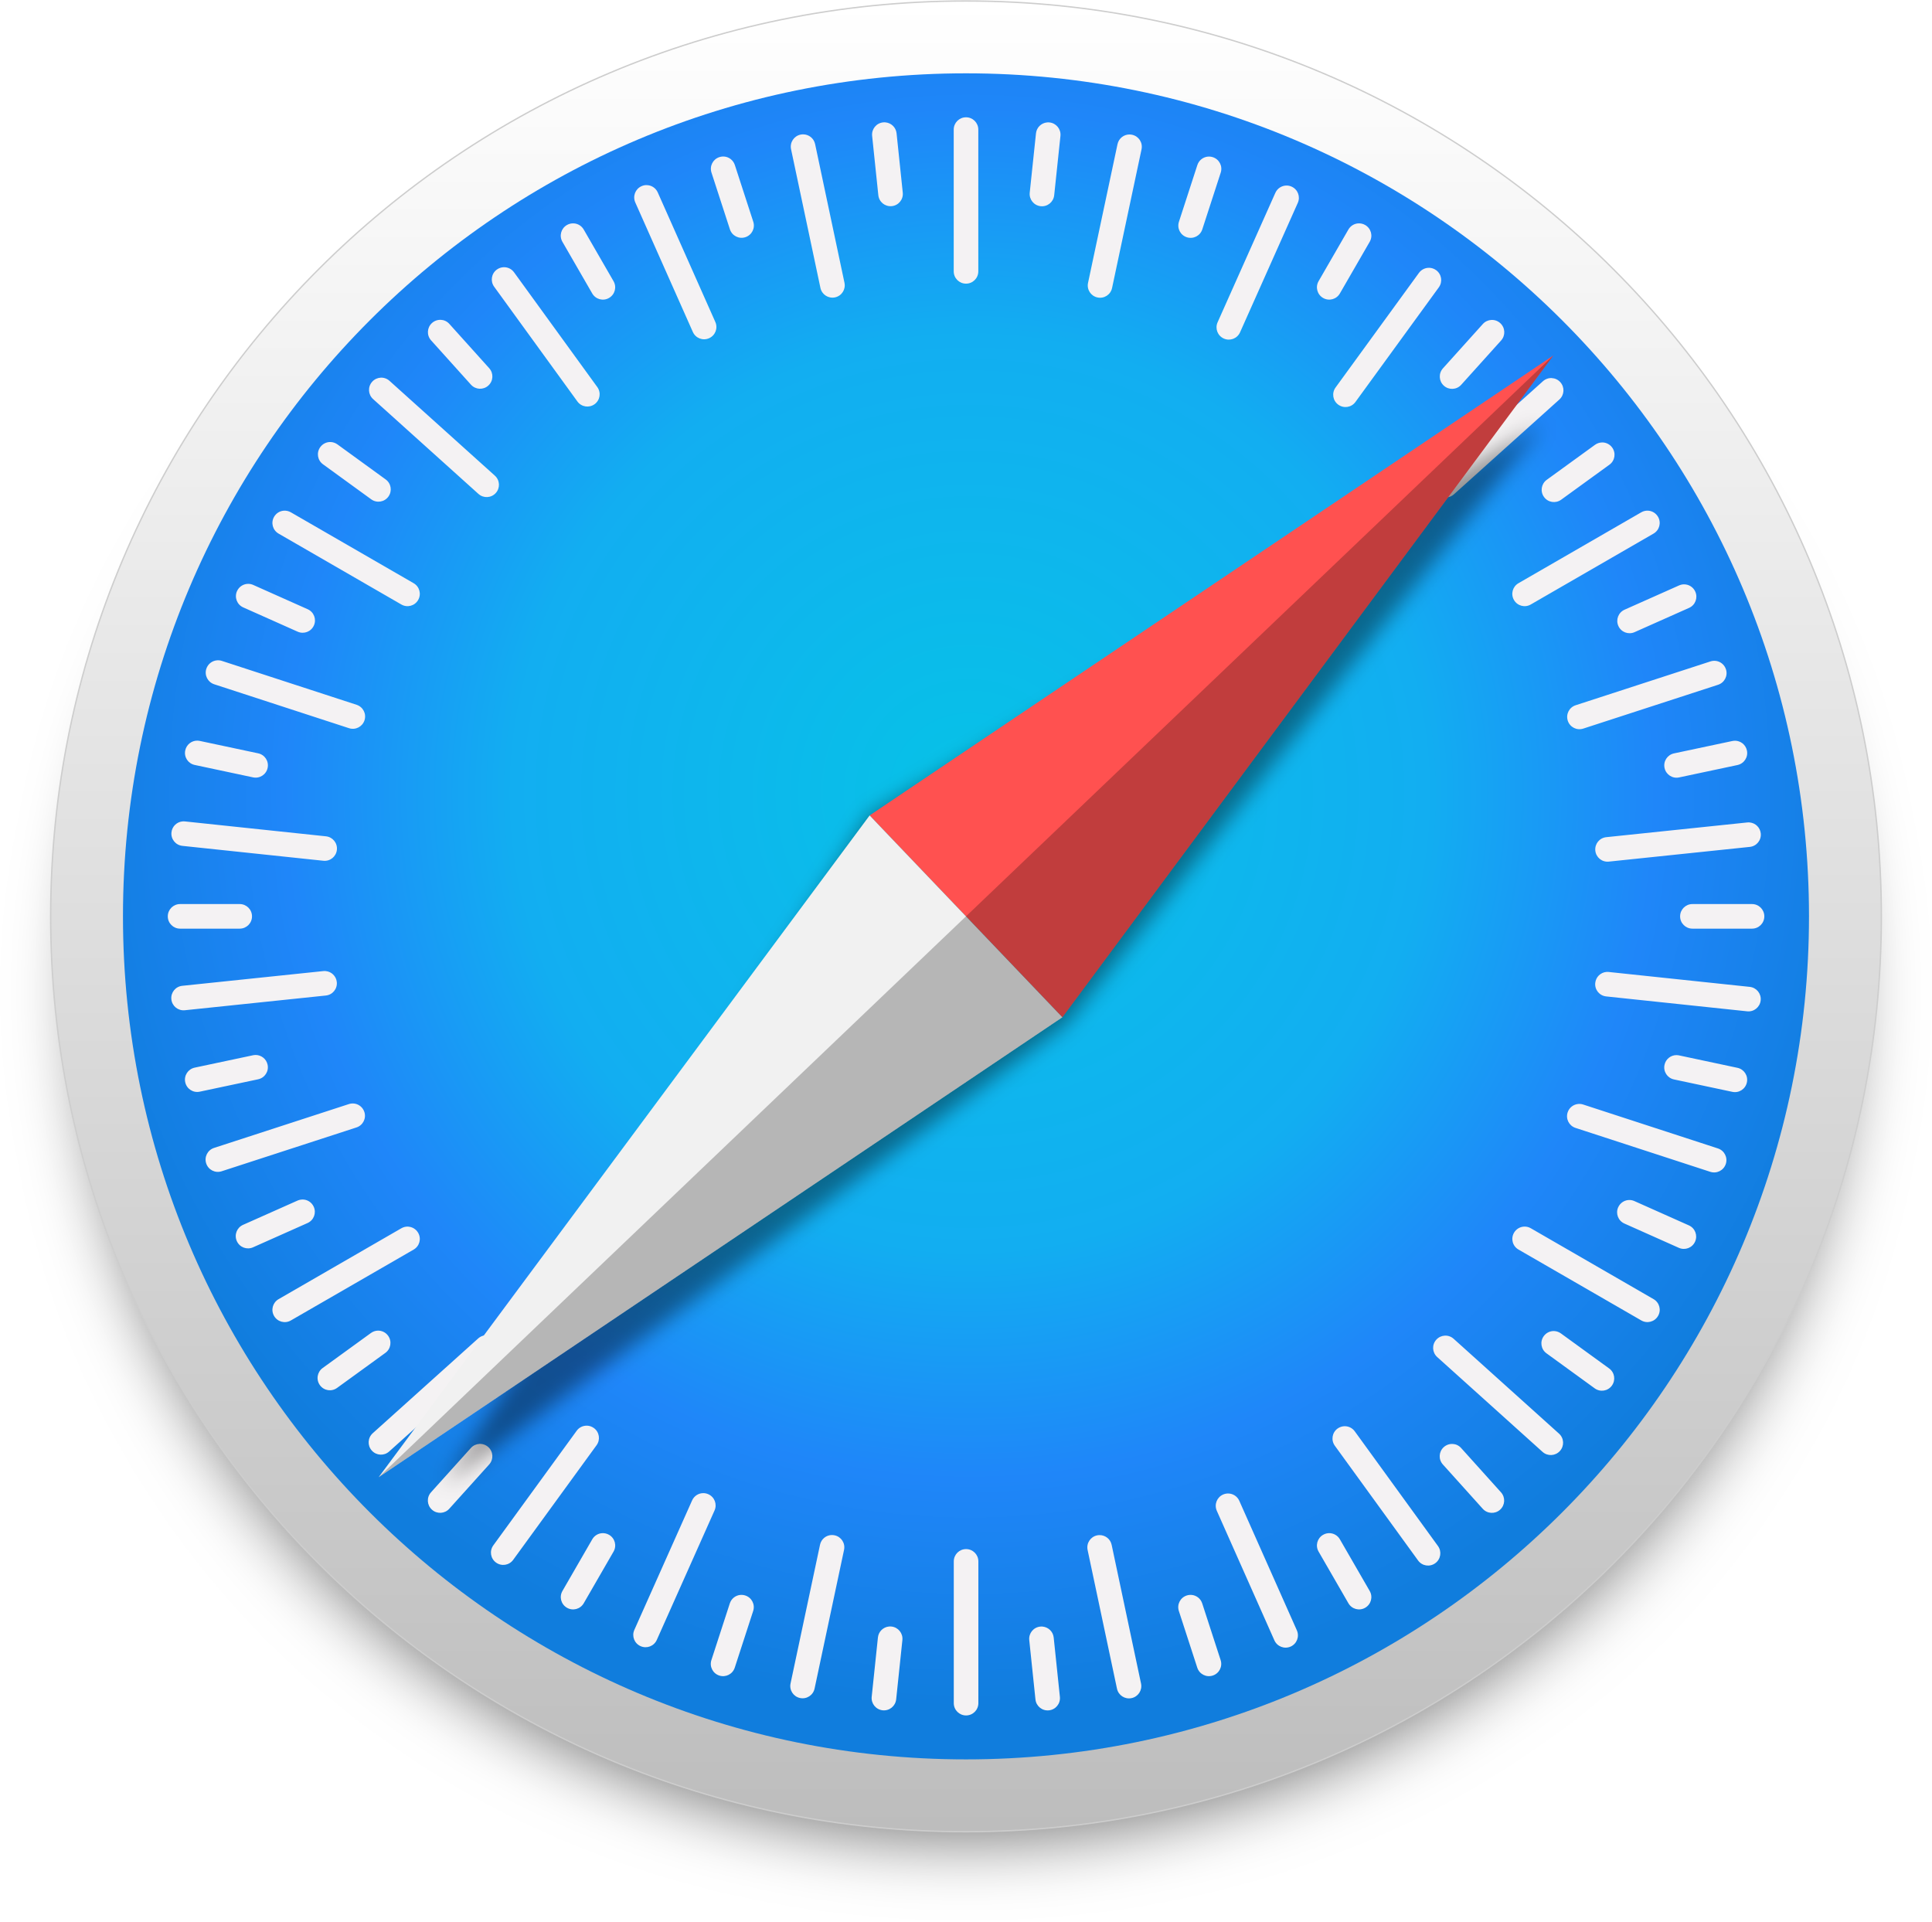
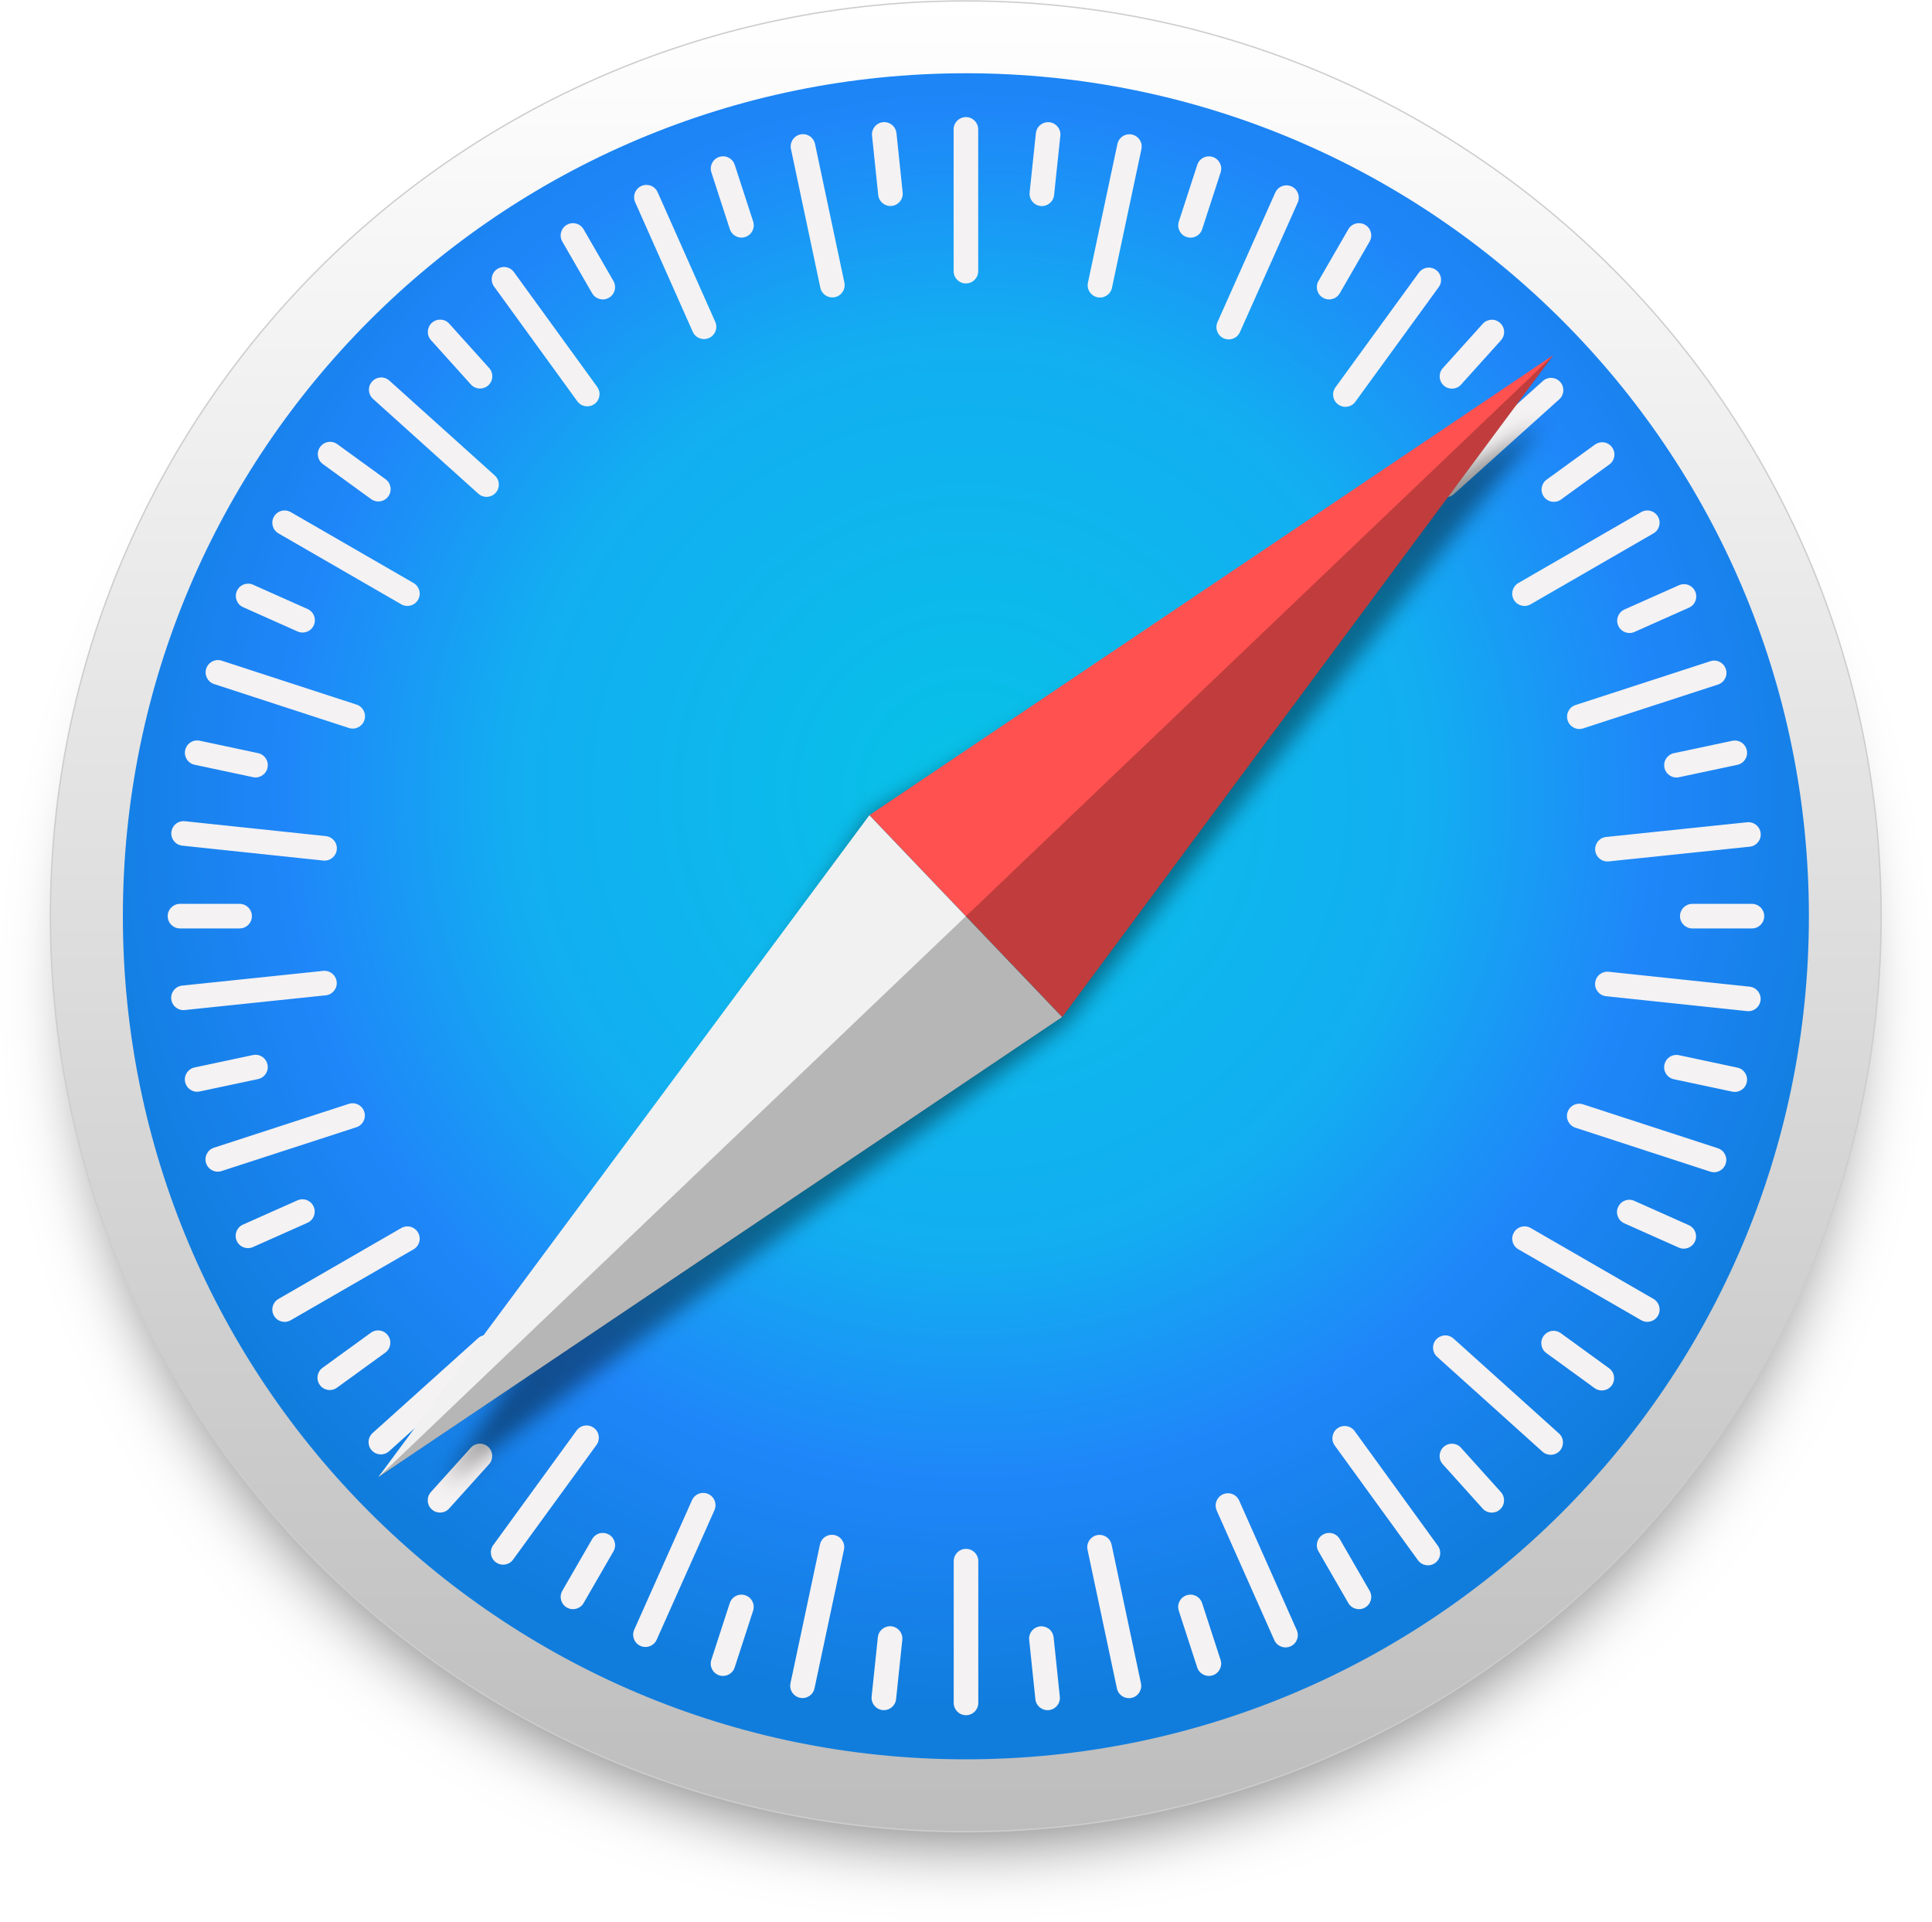
- <svg xmlns="http://www.w3.org/2000/svg" xmlns:xlink="http://www.w3.org/1999/xlink" width="66.166mm" height="65.804mm" viewBox="0 0 66.166 65.804" version="1.1" id="svg8">
-   <defs id="defs2">
-     <linearGradient id="linearGradient2135">
-       <stop style="stop-color:#06c2e7;stop-opacity:1" offset="0" id="stop2131" />
-       <stop id="stop2143" offset="0.25" style="stop-color:#0db8ec;stop-opacity:1" />
-       <stop id="stop2139" offset="0.5" style="stop-color:#12aef1;stop-opacity:1" />
-       <stop style="stop-color:#1f86f9;stop-opacity:1" offset="0.75" id="stop2141" />
-       <stop style="stop-color:#107ddd;stop-opacity:1" offset="1" id="stop2133" />
+ <svg xmlns="http://www.w3.org/2000/svg" version="1.1" viewBox="0 0 66.166 65.804">
+   <defs>
+     <linearGradient id="b" x1="412.98" x2="412.98" y1="237.61" y2="59.392" gradientTransform="matrix(.35154 0 0 .35154 206.79 159.77)" gradientUnits="userSpaceOnUse">
+       <stop stop-color="#bdbdbd" offset="0" />
+       <stop stop-color="#fff" offset="1" />
    </linearGradient>
-     <linearGradient id="linearGradient2127">
-       <stop style="stop-color:#bdbdbd;stop-opacity:1" offset="0" id="stop2123" />
-       <stop style="stop-color:#ffffff;stop-opacity:1" offset="1" id="stop2125" />
-     </linearGradient>
-     <linearGradient xlink:href="#linearGradient2127" id="linearGradient2129" x1="412.975" y1="237.608" x2="412.975" y2="59.392" gradientUnits="userSpaceOnUse" gradientTransform="matrix(0.3515427,0,0,0.3515427,206.7902,159.7726)" />
-     <radialGradient xlink:href="#linearGradient2135" id="radialGradient2137" cx="413.061" cy="136.818" fx="413.061" fy="136.818" r="82.125" gradientUnits="userSpaceOnUse" gradientTransform="matrix(0.381433,0,0,0.381433,194.5447,155.5804)" />
-     <filter style="color-interpolation-filters:sRGB" id="filter2222" x="-0.021" width="1.042" y="-0.022" height="1.045">
-       <feGaussianBlur stdDeviation="0.958" id="feGaussianBlur2224" />
+     <radialGradient id="a" cx="413.06" cy="136.82" r="82.125" gradientTransform="matrix(.38143 0 0 .38143 194.54 155.58)" gradientUnits="userSpaceOnUse">
+       <stop stop-color="#06c2e7" offset="0" />
+       <stop stop-color="#0db8ec" offset=".25" />
+       <stop stop-color="#12aef1" offset=".5" />
+       <stop stop-color="#1f86f9" offset=".75" />
+       <stop stop-color="#107ddd" offset="1" />
+     </radialGradient>
+     <filter id="d" x="-.021" y="-.022" width="1.042" height="1.045" color-interpolation-filters="sRGB">
+       <feGaussianBlur stdDeviation="0.958" />
    </filter>
-     <filter style="color-interpolation-filters:sRGB" id="filter2248" x="-0.048" width="1.096" y="-0.048" height="1.096">
-       <feGaussianBlur stdDeviation="3.564" id="feGaussianBlur2250" />
+     <filter id="c" x="-.048" y="-.048" width="1.096" height="1.096" color-interpolation-filters="sRGB">
+       <feGaussianBlur stdDeviation="3.564" />
    </filter>
  </defs>
-   <g id="layer1" transform="translate(-318.8856,-180.595)">
-     <g id="g2858">
-       <path transform="matrix(0.3386464,0,0,0.3260946,212.1161,166.1167)" style="opacity:0.53;fill:#000000;fill-opacity:1;stroke:none;stroke-width:2.931;stroke-linecap:round;stroke-linejoin:round;stroke-miterlimit:4;stroke-dasharray:none;stroke-dashoffset:0;stroke-opacity:1;paint-order:markers stroke fill;filter:url(#filter2248)" d="M 502.083,148.5 A 89.108,89.108 0 0 1 412.975,237.608 89.108,89.108 0 0 1 323.867,148.5 89.108,89.108 0 0 1 412.975,59.392 89.108,89.108 0 0 1 502.083,148.5 Z" id="path2226" />
-       <path id="path826" d="m 383.294,211.977 a 31.325,31.325 0 0 1 -31.325,31.325 31.325,31.325 0 0 1 -31.325,-31.325 31.325,31.325 0 0 1 31.325,-31.325 31.325,31.325 0 0 1 31.325,31.325 z" style="opacity:1;fill:url(#linearGradient2129);fill-opacity:1;stroke:#cdcdcd;stroke-width:0.093;stroke-linecap:round;stroke-linejoin:round;stroke-miterlimit:4;stroke-dasharray:none;stroke-dashoffset:0;stroke-opacity:1;paint-order:markers stroke fill" />
-       <path id="circle828" d="m 380.839,211.977 a 28.871,28.871 0 0 1 -28.871,28.871 28.871,28.871 0 0 1 -28.871,-28.871 28.871,28.871 0 0 1 28.871,-28.871 28.871,28.871 0 0 1 28.871,28.871 z" style="opacity:1;fill:url(#radialGradient2137);fill-opacity:1;stroke:none;stroke-width:0.95;stroke-linecap:round;stroke-linejoin:round;stroke-miterlimit:4;stroke-dasharray:none;stroke-dashoffset:0;stroke-opacity:1;paint-order:markers stroke fill" />
-       <path id="rect830" d="m 351.969,184.612 c -0.233,0 -0.421,0.188 -0.421,0.421 v 4.855 c 0,0.233 0.188,0.421 0.421,0.421 0.233,0 0.421,-0.188 0.421,-0.421 v -4.855 c 0,-0.233 -0.188,-0.421 -0.421,-0.421 z m -2.754,0.174 c -0.028,-0.003 -0.057,-0.003 -0.086,3.5e-4 -0.232,0.024 -0.399,0.23 -0.375,0.462 l 0.212,2.031 c 0.024,0.232 0.23,0.399 0.462,0.375 0.232,-0.024 0.399,-0.23 0.375,-0.462 l -0.212,-2.031 c -0.021,-0.203 -0.182,-0.356 -0.377,-0.375 z m 5.527,0.002 c -0.195,0.019 -0.356,0.172 -0.377,0.375 l -0.214,2.031 c -0.024,0.232 0.143,0.438 0.375,0.463 0.232,0.024 0.438,-0.143 0.463,-0.375 l 0.214,-2.031 c 0.024,-0.232 -0.143,-0.438 -0.375,-0.463 -0.029,-0.003 -0.058,-0.003 -0.085,-5.2e-4 z m -8.355,0.408 c -0.028,2.2e-4 -0.057,0.003 -0.085,0.009 -0.228,0.048 -0.373,0.271 -0.325,0.499 l 1.006,4.75 c 0.048,0.228 0.271,0.373 0.499,0.325 0.228,-0.048 0.373,-0.271 0.325,-0.499 l -1.006,-4.75 c -0.042,-0.2 -0.218,-0.335 -0.414,-0.334 z m 11.184,0.004 c -0.196,-0.002 -0.372,0.134 -0.414,0.334 l -1.009,4.749 c -0.049,0.228 0.096,0.451 0.324,0.499 0.228,0.049 0.451,-0.096 0.499,-0.324 l 1.009,-4.749 c 0.049,-0.228 -0.096,-0.451 -0.324,-0.499 -0.029,-0.006 -0.057,-0.009 -0.085,-0.009 z m -13.883,0.757 c -0.054,-0.005 -0.111,0.001 -0.166,0.019 -0.222,0.072 -0.342,0.308 -0.27,0.53 l 0.631,1.942 c 0.072,0.222 0.309,0.342 0.53,0.27 0.222,-0.072 0.342,-0.309 0.27,-0.53 l -0.631,-1.942 c -0.054,-0.166 -0.201,-0.276 -0.364,-0.29 z m 16.568,0.001 c -0.163,0.014 -0.31,0.123 -0.364,0.29 l -0.631,1.942 c -0.072,0.222 0.048,0.458 0.27,0.53 0.222,0.072 0.458,-0.048 0.53,-0.27 l 0.631,-1.942 c 0.072,-0.222 -0.048,-0.458 -0.27,-0.53 -0.055,-0.018 -0.112,-0.024 -0.166,-0.019 z m -19.237,0.976 c -0.055,0.001 -0.11,0.013 -0.163,0.037 -0.213,0.095 -0.308,0.342 -0.214,0.556 l 1.972,4.437 c 0.095,0.213 0.342,0.308 0.556,0.214 0.213,-0.095 0.309,-0.342 0.214,-0.556 l -1.972,-4.437 c -0.071,-0.16 -0.228,-0.254 -0.392,-0.25 z m 21.937,0.015 c -0.164,-0.003 -0.321,0.09 -0.393,0.25 l -1.978,4.434 c -0.095,0.213 -4e-5,0.461 0.213,0.556 0.213,0.095 0.461,5e-5 0.556,-0.213 l 1.978,-4.434 c 0.095,-0.213 5e-5,-0.461 -0.213,-0.556 -0.053,-0.024 -0.109,-0.036 -0.163,-0.037 z m -24.415,1.296 c -0.081,-0.006 -0.164,0.012 -0.24,0.056 -0.202,0.117 -0.271,0.373 -0.154,0.575 l 1.021,1.769 c 0.117,0.202 0.373,0.271 0.575,0.154 0.202,-0.117 0.271,-0.373 0.154,-0.575 l -1.021,-1.769 c -0.073,-0.126 -0.2,-0.2 -0.335,-0.21 z m 26.859,0 c -0.135,0.009 -0.262,0.084 -0.335,0.21 l -1.021,1.769 c -0.117,0.202 -0.048,0.458 0.154,0.575 0.202,0.117 0.458,0.048 0.575,-0.154 l 1.021,-1.769 c 0.117,-0.202 0.048,-0.458 -0.154,-0.575 -0.076,-0.044 -0.159,-0.061 -0.24,-0.056 z m -29.265,1.501 c -0.081,0.003 -0.162,0.029 -0.233,0.08 -0.189,0.137 -0.23,0.399 -0.093,0.588 l 2.851,3.93 c 0.137,0.189 0.399,0.23 0.588,0.094 0.189,-0.137 0.23,-0.399 0.093,-0.588 l -2.851,-3.93 c -0.086,-0.118 -0.22,-0.178 -0.355,-0.174 z m 31.701,0.021 c -0.135,-0.005 -0.269,0.056 -0.355,0.173 l -2.856,3.926 c -0.137,0.189 -0.096,0.451 0.093,0.588 0.189,0.137 0.451,0.096 0.588,-0.093 l 2.856,-3.926 c 0.137,-0.189 0.096,-0.451 -0.093,-0.588 -0.071,-0.051 -0.152,-0.078 -0.233,-0.081 z m -33.852,1.782 c -0.107,-0.006 -0.217,0.03 -0.304,0.108 -0.173,0.156 -0.187,0.421 -0.031,0.594 l 1.366,1.518 c 0.156,0.173 0.421,0.187 0.594,0.031 0.173,-0.156 0.187,-0.421 0.031,-0.595 l -1.366,-1.518 c -0.078,-0.087 -0.183,-0.134 -0.291,-0.139 z m 35.976,0.003 c -0.107,0.006 -0.213,0.052 -0.291,0.139 l -1.366,1.518 c -0.156,0.173 -0.142,0.439 0.031,0.595 0.173,0.156 0.438,0.142 0.594,-0.031 l 1.367,-1.518 c 0.156,-0.173 0.142,-0.439 -0.031,-0.595 -0.087,-0.078 -0.196,-0.114 -0.304,-0.108 z m -38.037,1.977 c -0.107,0.006 -0.213,0.052 -0.291,0.139 -0.156,0.173 -0.142,0.438 0.031,0.594 l 3.608,3.248 c 0.173,0.156 0.438,0.142 0.594,-0.031 0.156,-0.173 0.142,-0.438 -0.031,-0.594 l -3.609,-3.248 c -0.087,-0.078 -0.196,-0.114 -0.304,-0.108 z m 40.108,0.014 c -0.107,-0.006 -0.217,0.03 -0.304,0.108 l -3.611,3.246 c -0.173,0.156 -0.188,0.421 -0.032,0.594 0.156,0.173 0.421,0.188 0.595,0.032 l 3.611,-3.246 c 0.173,-0.156 0.188,-0.421 0.032,-0.594 -0.078,-0.087 -0.183,-0.134 -0.291,-0.139 z m -41.822,2.19 c -0.135,-0.005 -0.269,0.056 -0.355,0.174 -0.137,0.189 -0.096,0.451 0.093,0.588 l 1.652,1.2 c 0.189,0.137 0.451,0.096 0.588,-0.093 0.137,-0.189 0.096,-0.451 -0.093,-0.588 l -1.652,-1.2 c -0.071,-0.051 -0.152,-0.078 -0.233,-0.081 z m 43.535,0.015 c -0.081,0.003 -0.162,0.029 -0.233,0.08 l -1.653,1.199 c -0.189,0.137 -0.231,0.399 -0.094,0.588 0.137,0.189 0.399,0.23 0.588,0.093 l 1.653,-1.199 c 0.189,-0.137 0.23,-0.399 0.093,-0.588 -0.086,-0.118 -0.22,-0.178 -0.355,-0.174 z m -45.137,2.336 c -0.135,0.009 -0.262,0.084 -0.335,0.21 -0.117,0.202 -0.048,0.458 0.154,0.575 l 4.205,2.428 c 0.202,0.117 0.458,0.048 0.575,-0.154 0.117,-0.202 0.048,-0.458 -0.154,-0.575 l -4.205,-2.428 c -0.076,-0.044 -0.159,-0.061 -0.24,-0.056 z m 46.727,0 c -0.081,-0.006 -0.164,0.012 -0.24,0.056 l -4.205,2.428 c -0.202,0.117 -0.271,0.373 -0.154,0.575 0.117,0.202 0.373,0.271 0.575,0.154 l 4.205,-2.428 c 0.202,-0.117 0.271,-0.373 0.154,-0.575 -0.073,-0.126 -0.2,-0.2 -0.335,-0.21 z m -47.939,2.506 c -0.164,-0.004 -0.321,0.09 -0.393,0.25 -0.095,0.213 -6e-5,0.461 0.213,0.556 l 1.865,0.832 c 0.213,0.095 0.461,7e-5 0.556,-0.213 0.095,-0.213 -1.2e-4,-0.461 -0.213,-0.556 l -1.865,-0.832 c -0.053,-0.024 -0.109,-0.036 -0.163,-0.037 z m 49.158,0.017 c -0.055,10e-4 -0.11,0.013 -0.164,0.037 l -1.866,0.831 c -0.213,0.095 -0.308,0.343 -0.213,0.556 0.095,0.213 0.343,0.308 0.556,0.213 l 1.866,-0.831 c 0.213,-0.095 0.308,-0.343 0.213,-0.556 -0.071,-0.16 -0.228,-0.253 -0.392,-0.25 z m -50.237,2.602 c -0.163,0.014 -0.31,0.123 -0.364,0.289 -0.072,0.222 0.048,0.458 0.27,0.531 l 4.616,1.504 c 0.222,0.072 0.458,-0.048 0.531,-0.27 0.072,-0.222 -0.048,-0.458 -0.27,-0.531 l -4.616,-1.504 c -0.055,-0.018 -0.112,-0.024 -0.166,-0.019 z m 51.315,0.018 c -0.054,-0.005 -0.111,10e-4 -0.166,0.019 l -4.617,1.501 c -0.222,0.072 -0.342,0.309 -0.27,0.53 0.072,0.222 0.309,0.342 0.53,0.27 l 4.617,-1.501 c 0.222,-0.072 0.342,-0.309 0.27,-0.53 -0.054,-0.166 -0.201,-0.276 -0.364,-0.29 z m -51.987,2.732 c -0.196,-0.002 -0.372,0.134 -0.414,0.334 -0.049,0.228 0.096,0.451 0.324,0.499 l 1.998,0.425 c 0.228,0.049 0.451,-0.096 0.499,-0.324 0.049,-0.228 -0.096,-0.451 -0.324,-0.499 l -1.998,-0.425 c -0.029,-0.006 -0.057,-0.009 -0.085,-0.009 z m 52.655,0.004 c -0.028,2.3e-4 -0.056,0.004 -0.085,0.009 l -1.998,0.424 c -0.228,0.049 -0.373,0.271 -0.324,0.499 0.049,0.228 0.271,0.373 0.499,0.324 l 1.998,-0.424 c 0.228,-0.049 0.373,-0.271 0.324,-0.499 -0.042,-0.2 -0.218,-0.335 -0.414,-0.334 z m -53.164,2.762 c -0.195,0.019 -0.356,0.172 -0.377,0.375 -0.025,0.232 0.142,0.438 0.374,0.463 l 4.828,0.51 c 0.232,0.025 0.438,-0.142 0.463,-0.374 0.025,-0.232 -0.142,-0.438 -0.374,-0.463 l -4.828,-0.51 c -0.029,-0.003 -0.058,-0.003 -0.085,-3.5e-4 z m 53.676,0.036 c -0.028,-0.003 -0.057,-0.003 -0.086,3.5e-4 l -4.829,0.504 c -0.232,0.024 -0.399,0.23 -0.375,0.462 0.024,0.232 0.23,0.399 0.462,0.375 l 4.829,-0.504 c 0.232,-0.024 0.399,-0.23 0.375,-0.462 -0.021,-0.203 -0.182,-0.356 -0.377,-0.375 z m -53.758,2.795 c -0.233,0 -0.421,0.188 -0.421,0.421 0,0.233 0.188,0.421 0.421,0.421 h 2.042 c 0.233,0 0.421,-0.188 0.421,-0.421 0,-0.233 -0.188,-0.421 -0.421,-0.421 z m 51.793,0 c -0.233,0 -0.421,0.188 -0.421,0.421 10e-6,0.233 0.188,0.421 0.421,0.421 h 2.042 c 0.233,0 0.421,-0.188 0.421,-0.421 0,-0.233 -0.188,-0.421 -0.421,-0.421 z m -46.803,2.295 c -0.028,-0.003 -0.056,-0.003 -0.085,3.5e-4 l -4.829,0.504 c -0.232,0.024 -0.399,0.23 -0.375,0.462 0.024,0.232 0.23,0.399 0.462,0.375 l 4.829,-0.504 c 0.232,-0.024 0.399,-0.23 0.375,-0.462 -0.021,-0.203 -0.182,-0.356 -0.377,-0.375 z m 43.853,0.03 c -0.195,0.019 -0.356,0.172 -0.377,0.375 -0.025,0.232 0.142,0.438 0.374,0.463 l 4.828,0.51 c 0.232,0.025 0.438,-0.143 0.463,-0.374 0.025,-0.232 -0.143,-0.438 -0.374,-0.463 l -4.828,-0.51 c -0.029,-0.003 -0.058,-0.003 -0.086,-3.5e-4 z m -46.26,2.844 c -0.028,2.4e-4 -0.057,0.003 -0.085,0.009 l -1.998,0.424 c -0.228,0.049 -0.373,0.271 -0.324,0.499 0.049,0.228 0.271,0.373 0.499,0.324 l 1.998,-0.424 c 0.228,-0.049 0.373,-0.271 0.324,-0.499 -0.042,-0.2 -0.218,-0.335 -0.414,-0.334 z m 48.669,0.004 c -0.196,-0.002 -0.372,0.134 -0.414,0.334 -0.049,0.228 0.096,0.451 0.324,0.499 l 1.998,0.425 c 0.228,0.049 0.451,-0.096 0.499,-0.324 0.049,-0.228 -0.096,-0.451 -0.324,-0.499 l -1.998,-0.425 c -0.029,-0.006 -0.057,-0.009 -0.085,-0.009 z m -45.305,1.658 c -0.054,-0.005 -0.111,0.001 -0.166,0.019 l -4.617,1.501 c -0.222,0.072 -0.342,0.309 -0.27,0.53 0.072,0.222 0.309,0.342 0.53,0.27 l 4.617,-1.501 c 0.222,-0.072 0.342,-0.309 0.27,-0.53 -0.054,-0.166 -0.201,-0.276 -0.364,-0.29 z m 41.937,0.015 c -0.163,0.014 -0.31,0.123 -0.364,0.289 -0.072,0.222 0.048,0.458 0.27,0.531 l 4.616,1.504 c 0.222,0.072 0.458,-0.048 0.531,-0.27 0.072,-0.222 -0.048,-0.458 -0.27,-0.531 l -4.616,-1.504 c -0.055,-0.018 -0.112,-0.024 -0.166,-0.019 z m -43.699,3.273 c -0.055,0.001 -0.11,0.013 -0.163,0.036 l -1.866,0.831 c -0.213,0.095 -0.308,0.343 -0.213,0.556 0.095,0.213 0.343,0.308 0.556,0.213 l 1.866,-0.831 c 0.213,-0.095 0.308,-0.343 0.213,-0.556 -0.071,-0.16 -0.228,-0.253 -0.392,-0.25 z m 45.459,0.016 c -0.164,-0.004 -0.321,0.09 -0.393,0.25 -0.095,0.213 -6e-5,0.461 0.213,0.556 l 1.865,0.832 c 0.213,0.095 0.461,6e-5 0.556,-0.213 0.095,-0.213 6e-5,-0.461 -0.213,-0.556 l -1.865,-0.832 c -0.053,-0.024 -0.109,-0.036 -0.163,-0.037 z m -41.826,0.912 c -0.081,-0.006 -0.164,0.012 -0.24,0.056 l -4.205,2.428 c -0.202,0.117 -0.271,0.373 -0.154,0.575 0.117,0.202 0.373,0.271 0.575,0.154 l 4.205,-2.427 c 0.202,-0.117 0.271,-0.373 0.154,-0.575 -0.073,-0.126 -0.2,-0.2 -0.335,-0.21 z m 38.2,0 c -0.135,0.009 -0.262,0.084 -0.335,0.21 -0.117,0.202 -0.048,0.459 0.154,0.575 l 4.205,2.427 c 0.202,0.117 0.459,0.048 0.575,-0.154 0.117,-0.202 0.048,-0.458 -0.154,-0.575 l -4.205,-2.428 c -0.076,-0.044 -0.159,-0.061 -0.24,-0.056 z m -39.249,3.562 c -0.081,0.003 -0.162,0.029 -0.233,0.081 l -1.653,1.199 c -0.189,0.137 -0.231,0.399 -0.094,0.588 0.137,0.189 0.399,0.231 0.588,0.093 l 1.653,-1.199 c 0.189,-0.137 0.231,-0.399 0.094,-0.588 -0.086,-0.118 -0.22,-0.179 -0.355,-0.174 z m 40.288,0.014 c -0.135,-0.005 -0.269,0.056 -0.355,0.174 -0.137,0.189 -0.096,0.451 0.093,0.588 l 1.652,1.2 c 0.189,0.137 0.451,0.096 0.588,-0.093 0.137,-0.189 0.096,-0.451 -0.093,-0.588 l -1.652,-1.2 c -0.071,-0.051 -0.152,-0.078 -0.233,-0.081 z m -36.544,0.145 c -0.107,-0.006 -0.217,0.03 -0.304,0.108 l -3.611,3.246 c -0.173,0.156 -0.188,0.421 -0.032,0.594 0.156,0.173 0.421,0.188 0.594,0.032 l 3.611,-3.246 c 0.173,-0.156 0.188,-0.421 0.032,-0.594 -0.078,-0.087 -0.183,-0.134 -0.291,-0.139 z m 32.8,0.012 c -0.107,0.006 -0.213,0.052 -0.291,0.139 -0.156,0.173 -0.142,0.438 0.031,0.594 l 3.608,3.248 c 0.173,0.156 0.439,0.142 0.595,-0.031 0.156,-0.173 0.142,-0.438 -0.031,-0.594 l -3.609,-3.248 c -0.087,-0.078 -0.196,-0.114 -0.304,-0.108 z m -29.375,3.084 c -0.135,-0.005 -0.27,0.055 -0.355,0.173 l -2.856,3.926 c -0.137,0.189 -0.096,0.451 0.093,0.588 0.189,0.137 0.451,0.096 0.588,-0.093 l 2.856,-3.926 c 0.137,-0.189 0.096,-0.451 -0.093,-0.588 -0.071,-0.051 -0.152,-0.078 -0.233,-0.081 z m 25.936,0.018 c -0.081,0.003 -0.162,0.029 -0.233,0.08 -0.189,0.137 -0.23,0.399 -0.094,0.588 l 2.851,3.93 c 0.137,0.189 0.399,0.231 0.588,0.094 0.189,-0.137 0.23,-0.399 0.094,-0.588 l -2.851,-3.93 c -0.086,-0.118 -0.22,-0.178 -0.355,-0.174 z m -29.623,0.606 c -0.107,0.006 -0.213,0.052 -0.291,0.139 l -1.366,1.518 c -0.156,0.173 -0.142,0.439 0.031,0.595 0.173,0.156 0.438,0.142 0.594,-0.031 l 1.367,-1.518 c 0.156,-0.173 0.142,-0.439 -0.031,-0.595 -0.087,-0.078 -0.196,-0.114 -0.304,-0.108 z m 33.331,0.002 c -0.107,-0.006 -0.217,0.03 -0.304,0.108 -0.173,0.156 -0.187,0.421 -0.031,0.594 l 1.366,1.518 c 0.156,0.173 0.421,0.187 0.594,0.031 0.173,-0.156 0.187,-0.421 0.031,-0.595 l -1.366,-1.518 c -0.078,-0.087 -0.183,-0.134 -0.291,-0.139 z m -25.655,1.684 c -0.164,-0.004 -0.321,0.09 -0.392,0.25 l -1.978,4.434 c -0.095,0.213 -5e-5,0.461 0.213,0.556 0.213,0.095 0.461,5e-5 0.556,-0.213 l 1.978,-4.434 c 0.095,-0.213 5e-5,-0.461 -0.213,-0.556 -0.053,-0.024 -0.109,-0.036 -0.163,-0.037 z m 17.956,0.012 c -0.055,0.001 -0.11,0.013 -0.164,0.036 -0.213,0.095 -0.308,0.342 -0.214,0.556 l 1.972,4.437 c 0.095,0.213 0.343,0.308 0.556,0.214 0.213,-0.095 0.308,-0.342 0.214,-0.556 l -1.972,-4.437 c -0.071,-0.16 -0.228,-0.253 -0.392,-0.25 z m -21.432,1.359 c -0.135,0.009 -0.262,0.084 -0.335,0.21 l -1.021,1.769 c -0.117,0.202 -0.048,0.458 0.154,0.575 0.202,0.117 0.458,0.048 0.575,-0.154 l 1.021,-1.769 c 0.117,-0.202 0.048,-0.458 -0.154,-0.575 -0.076,-0.044 -0.159,-0.061 -0.24,-0.056 z m 24.934,0 c -0.081,-0.006 -0.164,0.012 -0.24,0.056 -0.202,0.117 -0.271,0.373 -0.154,0.575 l 1.021,1.769 c 0.117,0.202 0.373,0.271 0.575,0.154 0.202,-0.117 0.271,-0.373 0.154,-0.575 l -1.021,-1.769 c -0.073,-0.126 -0.2,-0.2 -0.335,-0.21 z m -17.055,0.063 c -0.196,-0.002 -0.372,0.134 -0.414,0.334 l -1.009,4.749 c -0.049,0.228 0.096,0.451 0.324,0.499 0.228,0.049 0.451,-0.096 0.499,-0.324 l 1.009,-4.749 c 0.049,-0.228 -0.096,-0.451 -0.324,-0.499 -0.029,-0.006 -0.057,-0.009 -0.085,-0.009 z m 9.16,0.003 c -0.028,2.2e-4 -0.056,0.003 -0.085,0.009 -0.228,0.048 -0.373,0.271 -0.325,0.499 l 1.006,4.75 c 0.048,0.228 0.271,0.373 0.499,0.325 0.228,-0.048 0.373,-0.271 0.325,-0.499 l -1.006,-4.75 c -0.042,-0.2 -0.218,-0.335 -0.414,-0.334 z m -4.572,0.479 c -0.233,0 -0.421,0.188 -0.421,0.421 v 4.855 c 0,0.233 0.188,0.421 0.421,0.421 0.233,0 0.421,-0.188 0.421,-0.421 v -4.855 c 0,-0.233 -0.188,-0.421 -0.421,-0.421 z m -7.727,1.569 c -0.163,0.014 -0.31,0.123 -0.364,0.29 l -0.631,1.942 c -0.072,0.222 0.048,0.458 0.27,0.53 0.222,0.072 0.458,-0.049 0.53,-0.27 l 0.631,-1.942 c 0.072,-0.222 -0.048,-0.458 -0.27,-0.53 -0.055,-0.018 -0.112,-0.024 -0.166,-0.019 z m 15.45,0.001 c -0.054,-0.005 -0.111,0.001 -0.166,0.019 -0.222,0.072 -0.342,0.309 -0.27,0.53 l 0.631,1.942 c 0.072,0.222 0.309,0.342 0.53,0.27 0.222,-0.072 0.342,-0.308 0.27,-0.53 l -0.631,-1.942 c -0.054,-0.166 -0.201,-0.276 -0.364,-0.29 z m -10.365,1.082 c -0.195,0.019 -0.356,0.172 -0.377,0.375 l -0.213,2.031 c -0.024,0.232 0.143,0.438 0.375,0.463 0.232,0.024 0.438,-0.143 0.463,-0.375 l 0.213,-2.031 c 0.024,-0.232 -0.143,-0.438 -0.375,-0.463 -0.029,-0.003 -0.058,-0.003 -0.085,-3.5e-4 z m 5.267,0.002 c -0.028,-0.003 -0.057,-0.003 -0.086,3.5e-4 -0.232,0.024 -0.399,0.23 -0.375,0.462 l 0.212,2.031 c 0.024,0.232 0.23,0.399 0.462,0.375 0.232,-0.024 0.399,-0.23 0.375,-0.462 l -0.212,-2.031 c -0.021,-0.203 -0.182,-0.356 -0.377,-0.375 z" style="opacity:1;fill:#f4f2f3;fill-opacity:1;stroke:none;stroke-width:0.381;stroke-linecap:round;stroke-linejoin:round;stroke-miterlimit:4;stroke-dasharray:none;stroke-dashoffset:0;stroke-opacity:1;paint-order:markers stroke fill" />
-       <path transform="matrix(0.3515427,0,0,0.3515427,206.7902,159.7726)" id="path2150" d="m 469.096,100.607 -65.51,38.061 -41.42,65.207 60.594,-44.881 z" style="opacity:0.409;fill:#000000;fill-opacity:1;stroke:none;stroke-width:1.561;stroke-linecap:round;stroke-linejoin:round;stroke-miterlimit:4;stroke-dasharray:none;stroke-dashoffset:0;stroke-opacity:1;paint-order:markers stroke fill;filter:url(#filter2222)" />
-       <g id="g2847">
-         <path style="opacity:1;fill:#ff5150;fill-opacity:1;stroke:none;stroke-width:1.02;stroke-linecap:round;stroke-linejoin:round;stroke-miterlimit:4;stroke-dasharray:none;stroke-dashoffset:0;stroke-opacity:1;paint-order:markers stroke fill" id="path2096" d="m 129.839,160.803 -23.014,-23.014 31.438,-8.424 z" transform="matrix(0.6480447,-0.3316906,-0.3612238,0.6320585,329.2135,156.8627)" />
-         <path transform="matrix(-0.3612238,0.6320585,0.6480447,-0.3316906,297.9626,186.7041)" d="m 129.839,160.803 -23.014,-23.014 31.438,-8.424 z" id="path2099" style="opacity:1;fill:#f1f1f1;fill-opacity:1;stroke:none;stroke-width:1.02;stroke-linecap:round;stroke-linejoin:round;stroke-miterlimit:4;stroke-dasharray:none;stroke-dashoffset:0;stroke-opacity:1;paint-order:markers stroke fill" />
-         <path style="opacity:0.243;fill:#000000;stroke:none;stroke-width:0.093px;stroke-linecap:butt;stroke-linejoin:miter;stroke-opacity:1" d="m 331.853,231.185 23.416,-15.752 16.815,-22.665 z" id="path2112" />
-       </g>
-     </g>
+   <g transform="translate(-318.89 -180.6)">
+     <path transform="matrix(.33865 0 0 .32609 212.12 166.12)" d="m502.08 148.5a89.108 89.108 0 0 1-89.108 89.108 89.108 89.108 0 0 1-89.108-89.108 89.108 89.108 0 0 1 89.108-89.108 89.108 89.108 0 0 1 89.108 89.108z" filter="url(#c)" opacity=".53" style="paint-order:markers stroke fill" />
+     <path d="m383.29 211.98a31.325 31.325 0 0 1-31.325 31.325 31.325 31.325 0 0 1-31.325-31.325 31.325 31.325 0 0 1 31.325-31.325 31.325 31.325 0 0 1 31.325 31.325z" fill="url(#b)" stroke="#cdcdcd" stroke-linecap="round" stroke-linejoin="round" stroke-width=".093" style="paint-order:markers stroke fill" />
+     <path d="m380.84 211.98a28.871 28.871 0 0 1-28.871 28.871 28.871 28.871 0 0 1-28.871-28.871 28.871 28.871 0 0 1 28.871-28.871 28.871 28.871 0 0 1 28.871 28.871z" fill="url(#a)" style="paint-order:markers stroke fill" />
+     <path d="m351.97 184.61c-0.233 0-0.421 0.188-0.421 0.421v4.855c0 0.233 0.188 0.421 0.421 0.421 0.233 0 0.421-0.188 0.421-0.421v-4.855c0-0.233-0.188-0.421-0.421-0.421zm-2.754 0.174c-0.028-3e-3 -0.057-3e-3 -0.086 3.5e-4 -0.232 0.024-0.399 0.23-0.375 0.462l0.212 2.031c0.024 0.232 0.23 0.399 0.462 0.375 0.232-0.024 0.399-0.23 0.375-0.462l-0.212-2.031c-0.021-0.203-0.182-0.356-0.377-0.375zm5.527 2e-3c-0.195 0.019-0.356 0.172-0.377 0.375l-0.214 2.031c-0.024 0.232 0.143 0.438 0.375 0.463 0.232 0.024 0.438-0.143 0.463-0.375l0.214-2.031c0.024-0.232-0.143-0.438-0.375-0.463-0.029-3e-3 -0.058-3e-3 -0.085-5.2e-4zm-8.355 0.408c-0.028 2.2e-4 -0.057 3e-3 -0.085 9e-3 -0.228 0.048-0.373 0.271-0.325 0.499l1.006 4.75c0.048 0.228 0.271 0.373 0.499 0.325 0.228-0.048 0.373-0.271 0.325-0.499l-1.006-4.75c-0.042-0.2-0.218-0.335-0.414-0.334zm11.184 4e-3c-0.196-2e-3 -0.372 0.134-0.414 0.334l-1.009 4.749c-0.049 0.228 0.096 0.451 0.324 0.499 0.228 0.049 0.451-0.096 0.499-0.324l1.009-4.749c0.049-0.228-0.096-0.451-0.324-0.499-0.029-6e-3 -0.057-9e-3 -0.085-9e-3zm-13.883 0.757c-0.054-5e-3 -0.111 1e-3 -0.166 0.019-0.222 0.072-0.342 0.308-0.27 0.53l0.631 1.942c0.072 0.222 0.309 0.342 0.53 0.27 0.222-0.072 0.342-0.309 0.27-0.53l-0.631-1.942c-0.054-0.166-0.201-0.276-0.364-0.29zm16.568 1e-3c-0.163 0.014-0.31 0.123-0.364 0.29l-0.631 1.942c-0.072 0.222 0.048 0.458 0.27 0.53 0.222 0.072 0.458-0.048 0.53-0.27l0.631-1.942c0.072-0.222-0.048-0.458-0.27-0.53-0.055-0.018-0.112-0.024-0.166-0.019zm-19.237 0.976c-0.055 1e-3 -0.11 0.013-0.163 0.037-0.213 0.095-0.308 0.342-0.214 0.556l1.972 4.437c0.095 0.213 0.342 0.308 0.556 0.214 0.213-0.095 0.309-0.342 0.214-0.556l-1.972-4.437c-0.071-0.16-0.228-0.254-0.392-0.25zm21.937 0.015c-0.164-3e-3 -0.321 0.09-0.393 0.25l-1.978 4.434c-0.095 0.213-4e-5 0.461 0.213 0.556 0.213 0.095 0.461 5e-5 0.556-0.213l1.978-4.434c0.095-0.213 5e-5 -0.461-0.213-0.556-0.053-0.024-0.109-0.036-0.163-0.037zm-24.415 1.296c-0.081-6e-3 -0.164 0.012-0.24 0.056-0.202 0.117-0.271 0.373-0.154 0.575l1.021 1.769c0.117 0.202 0.373 0.271 0.575 0.154 0.202-0.117 0.271-0.373 0.154-0.575l-1.021-1.769c-0.073-0.126-0.2-0.2-0.335-0.21zm26.859 0c-0.135 9e-3 -0.262 0.084-0.335 0.21l-1.021 1.769c-0.117 0.202-0.048 0.458 0.154 0.575 0.202 0.117 0.458 0.048 0.575-0.154l1.021-1.769c0.117-0.202 0.048-0.458-0.154-0.575-0.076-0.044-0.159-0.061-0.24-0.056zm-29.265 1.501c-0.081 3e-3 -0.162 0.029-0.233 0.08-0.189 0.137-0.23 0.399-0.093 0.588l2.851 3.93c0.137 0.189 0.399 0.23 0.588 0.094 0.189-0.137 0.23-0.399 0.093-0.588l-2.851-3.93c-0.086-0.118-0.22-0.178-0.355-0.174zm31.701 0.021c-0.135-5e-3 -0.269 0.056-0.355 0.173l-2.856 3.926c-0.137 0.189-0.096 0.451 0.093 0.588 0.189 0.137 0.451 0.096 0.588-0.093l2.856-3.926c0.137-0.189 0.096-0.451-0.093-0.588-0.071-0.051-0.152-0.078-0.233-0.081zm-33.852 1.782c-0.107-6e-3 -0.217 0.03-0.304 0.108-0.173 0.156-0.187 0.421-0.031 0.594l1.367 1.518c0.156 0.173 0.421 0.187 0.594 0.031 0.173-0.156 0.187-0.421 0.031-0.595l-1.366-1.518c-0.078-0.087-0.183-0.134-0.291-0.139zm35.976 3e-3c-0.107 6e-3 -0.213 0.052-0.291 0.139l-1.367 1.518c-0.156 0.173-0.142 0.439 0.031 0.595 0.173 0.156 0.438 0.142 0.594-0.031l1.367-1.518c0.156-0.173 0.142-0.439-0.031-0.595-0.087-0.078-0.196-0.114-0.304-0.108zm-38.037 1.977c-0.107 6e-3 -0.213 0.052-0.291 0.139-0.156 0.173-0.142 0.438 0.031 0.594l3.608 3.248c0.173 0.156 0.438 0.142 0.594-0.031 0.156-0.173 0.142-0.438-0.031-0.594l-3.609-3.248c-0.087-0.078-0.196-0.114-0.304-0.108zm40.108 0.014c-0.107-6e-3 -0.217 0.03-0.304 0.108l-3.611 3.246c-0.173 0.156-0.188 0.421-0.032 0.594 0.156 0.173 0.421 0.188 0.595 0.032l3.611-3.246c0.173-0.156 0.188-0.421 0.032-0.594-0.078-0.087-0.183-0.134-0.291-0.139zm-41.822 2.19c-0.135-5e-3 -0.269 0.056-0.355 0.174-0.137 0.189-0.096 0.451 0.093 0.588l1.652 1.2c0.189 0.137 0.451 0.096 0.588-0.093 0.137-0.189 0.096-0.451-0.093-0.588l-1.652-1.2c-0.071-0.051-0.152-0.078-0.233-0.081zm43.535 0.015c-0.081 3e-3 -0.162 0.029-0.233 0.08l-1.653 1.199c-0.189 0.137-0.231 0.399-0.094 0.588 0.137 0.189 0.399 0.23 0.588 0.093l1.653-1.199c0.189-0.137 0.23-0.399 0.093-0.588-0.086-0.118-0.22-0.178-0.355-0.174zm-45.137 2.336c-0.135 9e-3 -0.262 0.084-0.335 0.21-0.117 0.202-0.048 0.458 0.154 0.575l4.205 2.428c0.202 0.117 0.458 0.048 0.575-0.154s0.048-0.458-0.154-0.575l-4.205-2.428c-0.076-0.044-0.159-0.061-0.24-0.056zm46.727 0c-0.081-6e-3 -0.164 0.012-0.24 0.056l-4.205 2.428c-0.202 0.117-0.271 0.373-0.154 0.575s0.373 0.271 0.575 0.154l4.205-2.428c0.202-0.117 0.271-0.373 0.154-0.575-0.073-0.126-0.2-0.2-0.335-0.21zm-47.939 2.506c-0.164-4e-3 -0.321 0.09-0.393 0.25-0.095 0.213-6e-5 0.461 0.213 0.556l1.865 0.832c0.213 0.095 0.461 7e-5 0.556-0.213 0.095-0.213-1.2e-4 -0.461-0.213-0.556l-1.865-0.832c-0.053-0.024-0.109-0.036-0.163-0.037zm49.158 0.017c-0.055 1e-3 -0.11 0.013-0.164 0.037l-1.866 0.831c-0.213 0.095-0.308 0.343-0.213 0.556 0.095 0.213 0.343 0.308 0.556 0.213l1.866-0.831c0.213-0.095 0.308-0.343 0.213-0.556-0.071-0.16-0.228-0.253-0.392-0.25zm-50.237 2.602c-0.163 0.014-0.31 0.123-0.364 0.289-0.072 0.222 0.048 0.458 0.27 0.531l4.616 1.504c0.222 0.072 0.458-0.048 0.531-0.27 0.072-0.222-0.048-0.458-0.27-0.531l-4.616-1.504c-0.055-0.018-0.112-0.024-0.166-0.019zm51.315 0.018c-0.054-5e-3 -0.111 1e-3 -0.166 0.019l-4.617 1.501c-0.222 0.072-0.342 0.309-0.27 0.53 0.072 0.222 0.309 0.342 0.53 0.27l4.617-1.501c0.222-0.072 0.342-0.309 0.27-0.53-0.054-0.166-0.201-0.276-0.364-0.29zm-51.987 2.732c-0.196-2e-3 -0.372 0.134-0.414 0.334-0.049 0.228 0.096 0.451 0.324 0.499l1.998 0.425c0.228 0.049 0.451-0.096 0.499-0.324 0.049-0.228-0.096-0.451-0.324-0.499l-1.998-0.425c-0.029-6e-3 -0.057-9e-3 -0.085-9e-3zm52.655 4e-3c-0.028 2.3e-4 -0.056 4e-3 -0.085 9e-3l-1.998 0.424c-0.228 0.049-0.373 0.271-0.324 0.499 0.049 0.228 0.271 0.373 0.499 0.324l1.998-0.424c0.228-0.049 0.373-0.271 0.324-0.499-0.042-0.2-0.218-0.335-0.414-0.334zm-53.164 2.762c-0.195 0.019-0.356 0.172-0.377 0.375-0.025 0.232 0.142 0.438 0.374 0.463l4.828 0.51c0.232 0.025 0.438-0.142 0.463-0.374 0.025-0.232-0.142-0.438-0.374-0.463l-4.828-0.51c-0.029-3e-3 -0.058-3e-3 -0.085-3.5e-4zm53.676 0.036c-0.028-3e-3 -0.057-3e-3 -0.086 3.5e-4l-4.829 0.504c-0.232 0.024-0.399 0.23-0.375 0.462 0.024 0.232 0.23 0.399 0.462 0.375l4.829-0.504c0.232-0.024 0.399-0.23 0.375-0.462-0.021-0.203-0.182-0.356-0.377-0.375zm-53.758 2.795c-0.233 0-0.421 0.188-0.421 0.421 0 0.233 0.188 0.421 0.421 0.421h2.042c0.233 0 0.421-0.188 0.421-0.421 0-0.233-0.188-0.421-0.421-0.421zm51.793 0c-0.233 0-0.421 0.188-0.421 0.421 1e-5 0.233 0.188 0.421 0.421 0.421h2.042c0.233 0 0.421-0.188 0.421-0.421 0-0.233-0.188-0.421-0.421-0.421zm-46.803 2.295c-0.028-3e-3 -0.056-3e-3 -0.085 3.5e-4l-4.829 0.504c-0.232 0.024-0.399 0.23-0.375 0.462 0.024 0.232 0.23 0.399 0.462 0.375l4.829-0.504c0.232-0.024 0.399-0.23 0.375-0.462-0.021-0.203-0.182-0.356-0.377-0.375zm43.853 0.03c-0.195 0.019-0.356 0.172-0.377 0.375-0.025 0.232 0.142 0.438 0.374 0.463l4.828 0.51c0.232 0.025 0.438-0.143 0.463-0.374 0.025-0.232-0.143-0.438-0.374-0.463l-4.828-0.51c-0.029-3e-3 -0.058-3e-3 -0.086-3.5e-4zm-46.26 2.844c-0.028 2.4e-4 -0.057 3e-3 -0.085 9e-3l-1.998 0.424c-0.228 0.049-0.373 0.271-0.324 0.499 0.049 0.228 0.271 0.373 0.499 0.324l1.998-0.424c0.228-0.049 0.373-0.271 0.324-0.499-0.042-0.2-0.218-0.335-0.414-0.334zm48.669 4e-3c-0.196-2e-3 -0.372 0.134-0.414 0.334-0.049 0.228 0.096 0.451 0.324 0.499l1.998 0.425c0.228 0.049 0.451-0.096 0.499-0.324 0.049-0.228-0.096-0.451-0.324-0.499l-1.998-0.425c-0.029-6e-3 -0.057-9e-3 -0.085-9e-3zm-45.305 1.658c-0.054-5e-3 -0.111 1e-3 -0.166 0.019l-4.617 1.501c-0.222 0.072-0.342 0.309-0.27 0.53 0.072 0.222 0.309 0.342 0.53 0.27l4.617-1.501c0.222-0.072 0.342-0.309 0.27-0.53-0.054-0.166-0.201-0.276-0.364-0.29zm41.937 0.015c-0.163 0.014-0.31 0.123-0.364 0.289-0.072 0.222 0.048 0.458 0.27 0.531l4.616 1.504c0.222 0.072 0.458-0.048 0.531-0.27 0.072-0.222-0.048-0.458-0.27-0.531l-4.616-1.504c-0.055-0.018-0.112-0.024-0.166-0.019zm-43.699 3.272c-0.055 1e-3 -0.11 0.013-0.163 0.036l-1.866 0.831c-0.213 0.095-0.308 0.343-0.213 0.556 0.095 0.213 0.343 0.308 0.556 0.213l1.866-0.831c0.213-0.095 0.308-0.343 0.213-0.556-0.071-0.16-0.228-0.253-0.392-0.25zm45.459 0.016c-0.164-4e-3 -0.321 0.09-0.393 0.25-0.095 0.213-6e-5 0.461 0.213 0.556l1.865 0.832c0.213 0.095 0.461 6e-5 0.556-0.213 0.095-0.213 6e-5 -0.461-0.213-0.556l-1.865-0.832c-0.053-0.024-0.109-0.036-0.163-0.037zm-41.826 0.912c-0.081-6e-3 -0.164 0.012-0.24 0.056l-4.205 2.428c-0.202 0.117-0.271 0.373-0.154 0.575s0.373 0.271 0.575 0.154l4.205-2.427c0.202-0.117 0.271-0.373 0.154-0.575-0.073-0.126-0.2-0.2-0.335-0.21zm38.2 0c-0.135 9e-3 -0.262 0.084-0.335 0.21-0.117 0.202-0.048 0.459 0.154 0.575l4.205 2.427c0.202 0.117 0.459 0.048 0.575-0.154s0.048-0.458-0.154-0.575l-4.205-2.428c-0.076-0.044-0.159-0.061-0.24-0.056zm-39.249 3.562c-0.081 3e-3 -0.162 0.029-0.233 0.081l-1.653 1.199c-0.189 0.137-0.231 0.399-0.094 0.588 0.137 0.189 0.399 0.231 0.588 0.093l1.653-1.199c0.189-0.137 0.231-0.399 0.094-0.588-0.086-0.118-0.22-0.179-0.355-0.174zm40.288 0.014c-0.135-5e-3 -0.269 0.056-0.355 0.174-0.137 0.189-0.096 0.451 0.093 0.588l1.652 1.2c0.189 0.137 0.451 0.096 0.588-0.093 0.137-0.189 0.096-0.451-0.093-0.588l-1.652-1.2c-0.071-0.051-0.152-0.078-0.233-0.081zm-36.544 0.145c-0.107-6e-3 -0.217 0.03-0.304 0.108l-3.611 3.246c-0.173 0.156-0.188 0.421-0.032 0.594 0.156 0.173 0.421 0.188 0.594 0.032l3.611-3.246c0.173-0.156 0.188-0.421 0.032-0.594-0.078-0.087-0.183-0.134-0.291-0.139zm32.8 0.012c-0.107 6e-3 -0.213 0.052-0.291 0.139-0.156 0.173-0.142 0.438 0.031 0.594l3.608 3.248c0.173 0.156 0.439 0.142 0.595-0.031 0.156-0.173 0.142-0.438-0.031-0.594l-3.609-3.248c-0.087-0.078-0.196-0.114-0.304-0.108zm-29.375 3.084c-0.135-5e-3 -0.27 0.055-0.355 0.173l-2.856 3.926c-0.137 0.189-0.096 0.451 0.093 0.588 0.189 0.137 0.451 0.096 0.588-0.093l2.856-3.926c0.137-0.189 0.096-0.451-0.093-0.588-0.071-0.051-0.152-0.078-0.233-0.081zm25.936 0.018c-0.081 3e-3 -0.162 0.029-0.233 0.08-0.189 0.137-0.23 0.399-0.094 0.588l2.851 3.93c0.137 0.189 0.399 0.231 0.588 0.094 0.189-0.137 0.23-0.399 0.094-0.588l-2.851-3.93c-0.086-0.118-0.22-0.178-0.355-0.174zm-29.623 0.606c-0.107 6e-3 -0.213 0.052-0.291 0.139l-1.367 1.518c-0.156 0.173-0.142 0.439 0.031 0.595 0.173 0.156 0.438 0.142 0.594-0.031l1.367-1.518c0.156-0.173 0.142-0.439-0.031-0.595-0.087-0.078-0.196-0.114-0.304-0.108zm33.331 2e-3c-0.107-6e-3 -0.217 0.03-0.304 0.108-0.173 0.156-0.187 0.421-0.031 0.594l1.366 1.518c0.156 0.173 0.421 0.187 0.594 0.031 0.173-0.156 0.187-0.421 0.031-0.595l-1.366-1.518c-0.078-0.087-0.183-0.134-0.291-0.139zm-25.655 1.684c-0.164-4e-3 -0.321 0.09-0.392 0.25l-1.978 4.434c-0.095 0.213-5e-5 0.461 0.213 0.556 0.213 0.095 0.461 5e-5 0.556-0.213l1.978-4.434c0.095-0.213 5e-5 -0.461-0.213-0.556-0.053-0.024-0.109-0.036-0.163-0.037zm17.956 0.012c-0.055 1e-3 -0.11 0.013-0.164 0.036-0.213 0.095-0.308 0.342-0.214 0.556l1.972 4.437c0.095 0.213 0.343 0.308 0.556 0.214 0.213-0.095 0.308-0.342 0.214-0.556l-1.972-4.437c-0.071-0.16-0.228-0.253-0.392-0.25zm-21.432 1.359c-0.135 9e-3 -0.262 0.084-0.335 0.21l-1.021 1.769c-0.117 0.202-0.048 0.458 0.154 0.575 0.202 0.117 0.458 0.048 0.575-0.154l1.021-1.769c0.117-0.202 0.048-0.458-0.154-0.575-0.076-0.044-0.159-0.061-0.24-0.056zm24.934 0c-0.081-6e-3 -0.164 0.012-0.24 0.056-0.202 0.117-0.271 0.373-0.154 0.575l1.021 1.769c0.117 0.202 0.373 0.271 0.575 0.154 0.202-0.117 0.271-0.373 0.154-0.575l-1.021-1.769c-0.073-0.126-0.2-0.2-0.335-0.21zm-17.054 0.063c-0.196-2e-3 -0.372 0.134-0.414 0.334l-1.009 4.749c-0.049 0.228 0.096 0.451 0.324 0.499 0.228 0.049 0.451-0.096 0.499-0.324l1.009-4.749c0.049-0.228-0.096-0.451-0.324-0.499-0.029-6e-3 -0.057-9e-3 -0.085-9e-3zm9.16 3e-3c-0.028 2.2e-4 -0.056 3e-3 -0.085 9e-3 -0.228 0.048-0.373 0.271-0.325 0.499l1.006 4.75c0.048 0.228 0.271 0.373 0.499 0.325 0.228-0.048 0.373-0.271 0.325-0.499l-1.006-4.75c-0.042-0.2-0.218-0.335-0.414-0.334zm-4.572 0.479c-0.233 0-0.421 0.188-0.421 0.421v4.855c0 0.233 0.188 0.421 0.421 0.421 0.233 0 0.421-0.188 0.421-0.421v-4.855c0-0.233-0.188-0.421-0.421-0.421zm-7.727 1.569c-0.163 0.014-0.31 0.123-0.364 0.29l-0.631 1.942c-0.072 0.222 0.048 0.458 0.27 0.53 0.222 0.072 0.458-0.049 0.53-0.27l0.631-1.942c0.072-0.222-0.048-0.458-0.27-0.53-0.055-0.018-0.112-0.024-0.166-0.019zm15.45 1e-3c-0.054-5e-3 -0.111 1e-3 -0.166 0.019-0.222 0.072-0.342 0.309-0.27 0.53l0.631 1.942c0.072 0.222 0.309 0.342 0.53 0.27 0.222-0.072 0.342-0.308 0.27-0.53l-0.631-1.942c-0.054-0.166-0.201-0.276-0.364-0.29zm-10.365 1.082c-0.195 0.019-0.356 0.172-0.377 0.375l-0.213 2.031c-0.024 0.232 0.143 0.438 0.375 0.463s0.438-0.143 0.463-0.375l0.213-2.031c0.024-0.232-0.143-0.438-0.375-0.463-0.029-3e-3 -0.058-3e-3 -0.085-3.5e-4zm5.267 2e-3c-0.028-3e-3 -0.057-3e-3 -0.086 3.5e-4 -0.232 0.024-0.399 0.23-0.375 0.462l0.212 2.031c0.024 0.232 0.23 0.399 0.462 0.375 0.232-0.024 0.399-0.23 0.375-0.462l-0.212-2.031c-0.021-0.203-0.182-0.356-0.377-0.375z" fill="#f4f2f3" style="paint-order:markers stroke fill" />
+     <path transform="matrix(.35154 0 0 .35154 206.79 159.77)" d="m469.1 100.61-65.51 38.061-41.42 65.207 60.594-44.881z" filter="url(#d)" opacity=".409" style="paint-order:markers stroke fill" />
+     <path transform="matrix(.64804 -.33169 -.36122 .63206 329.21 156.86)" d="m129.84 160.8-23.014-23.014 31.438-8.424z" fill="#ff5150" style="paint-order:markers stroke fill" />
+     <path transform="matrix(-.36122 .63206 .64804 -.33169 297.96 186.7)" d="m129.84 160.8-23.014-23.014 31.438-8.424z" fill="#f1f1f1" style="paint-order:markers stroke fill" />
+     <path d="m331.85 231.19 23.416-15.752 16.815-22.665z" opacity=".243" />
  </g>
</svg>
